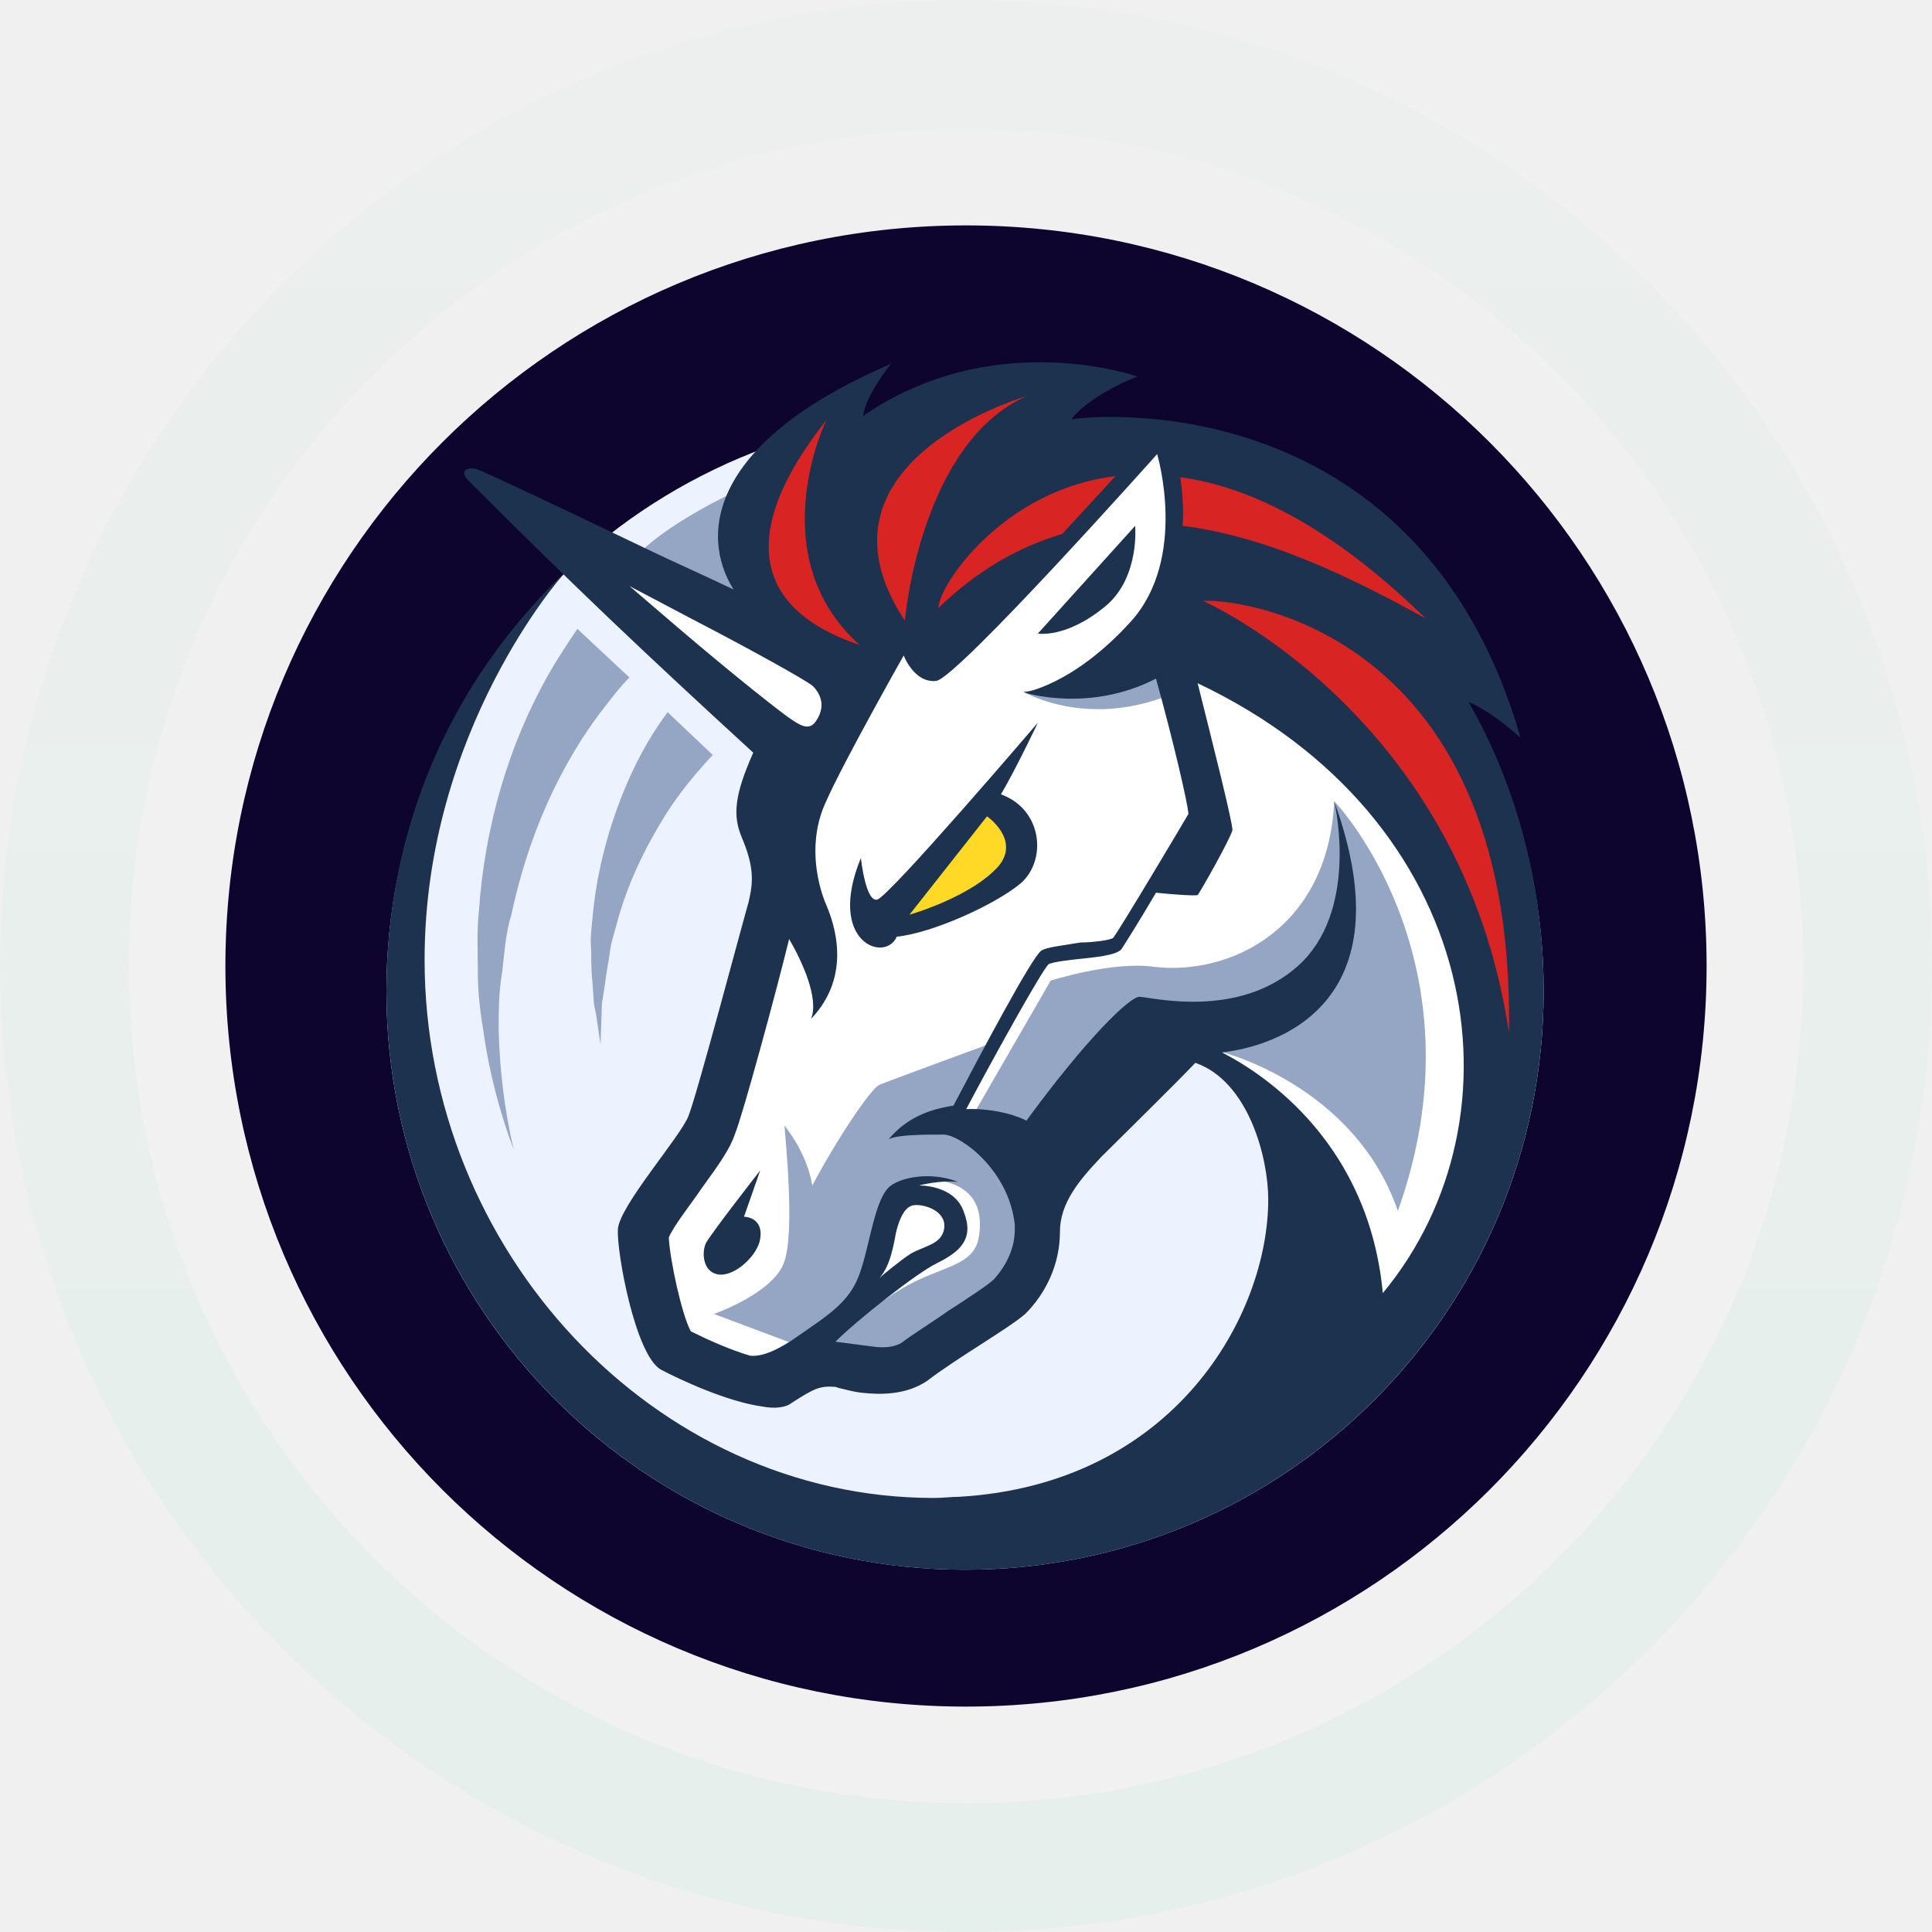
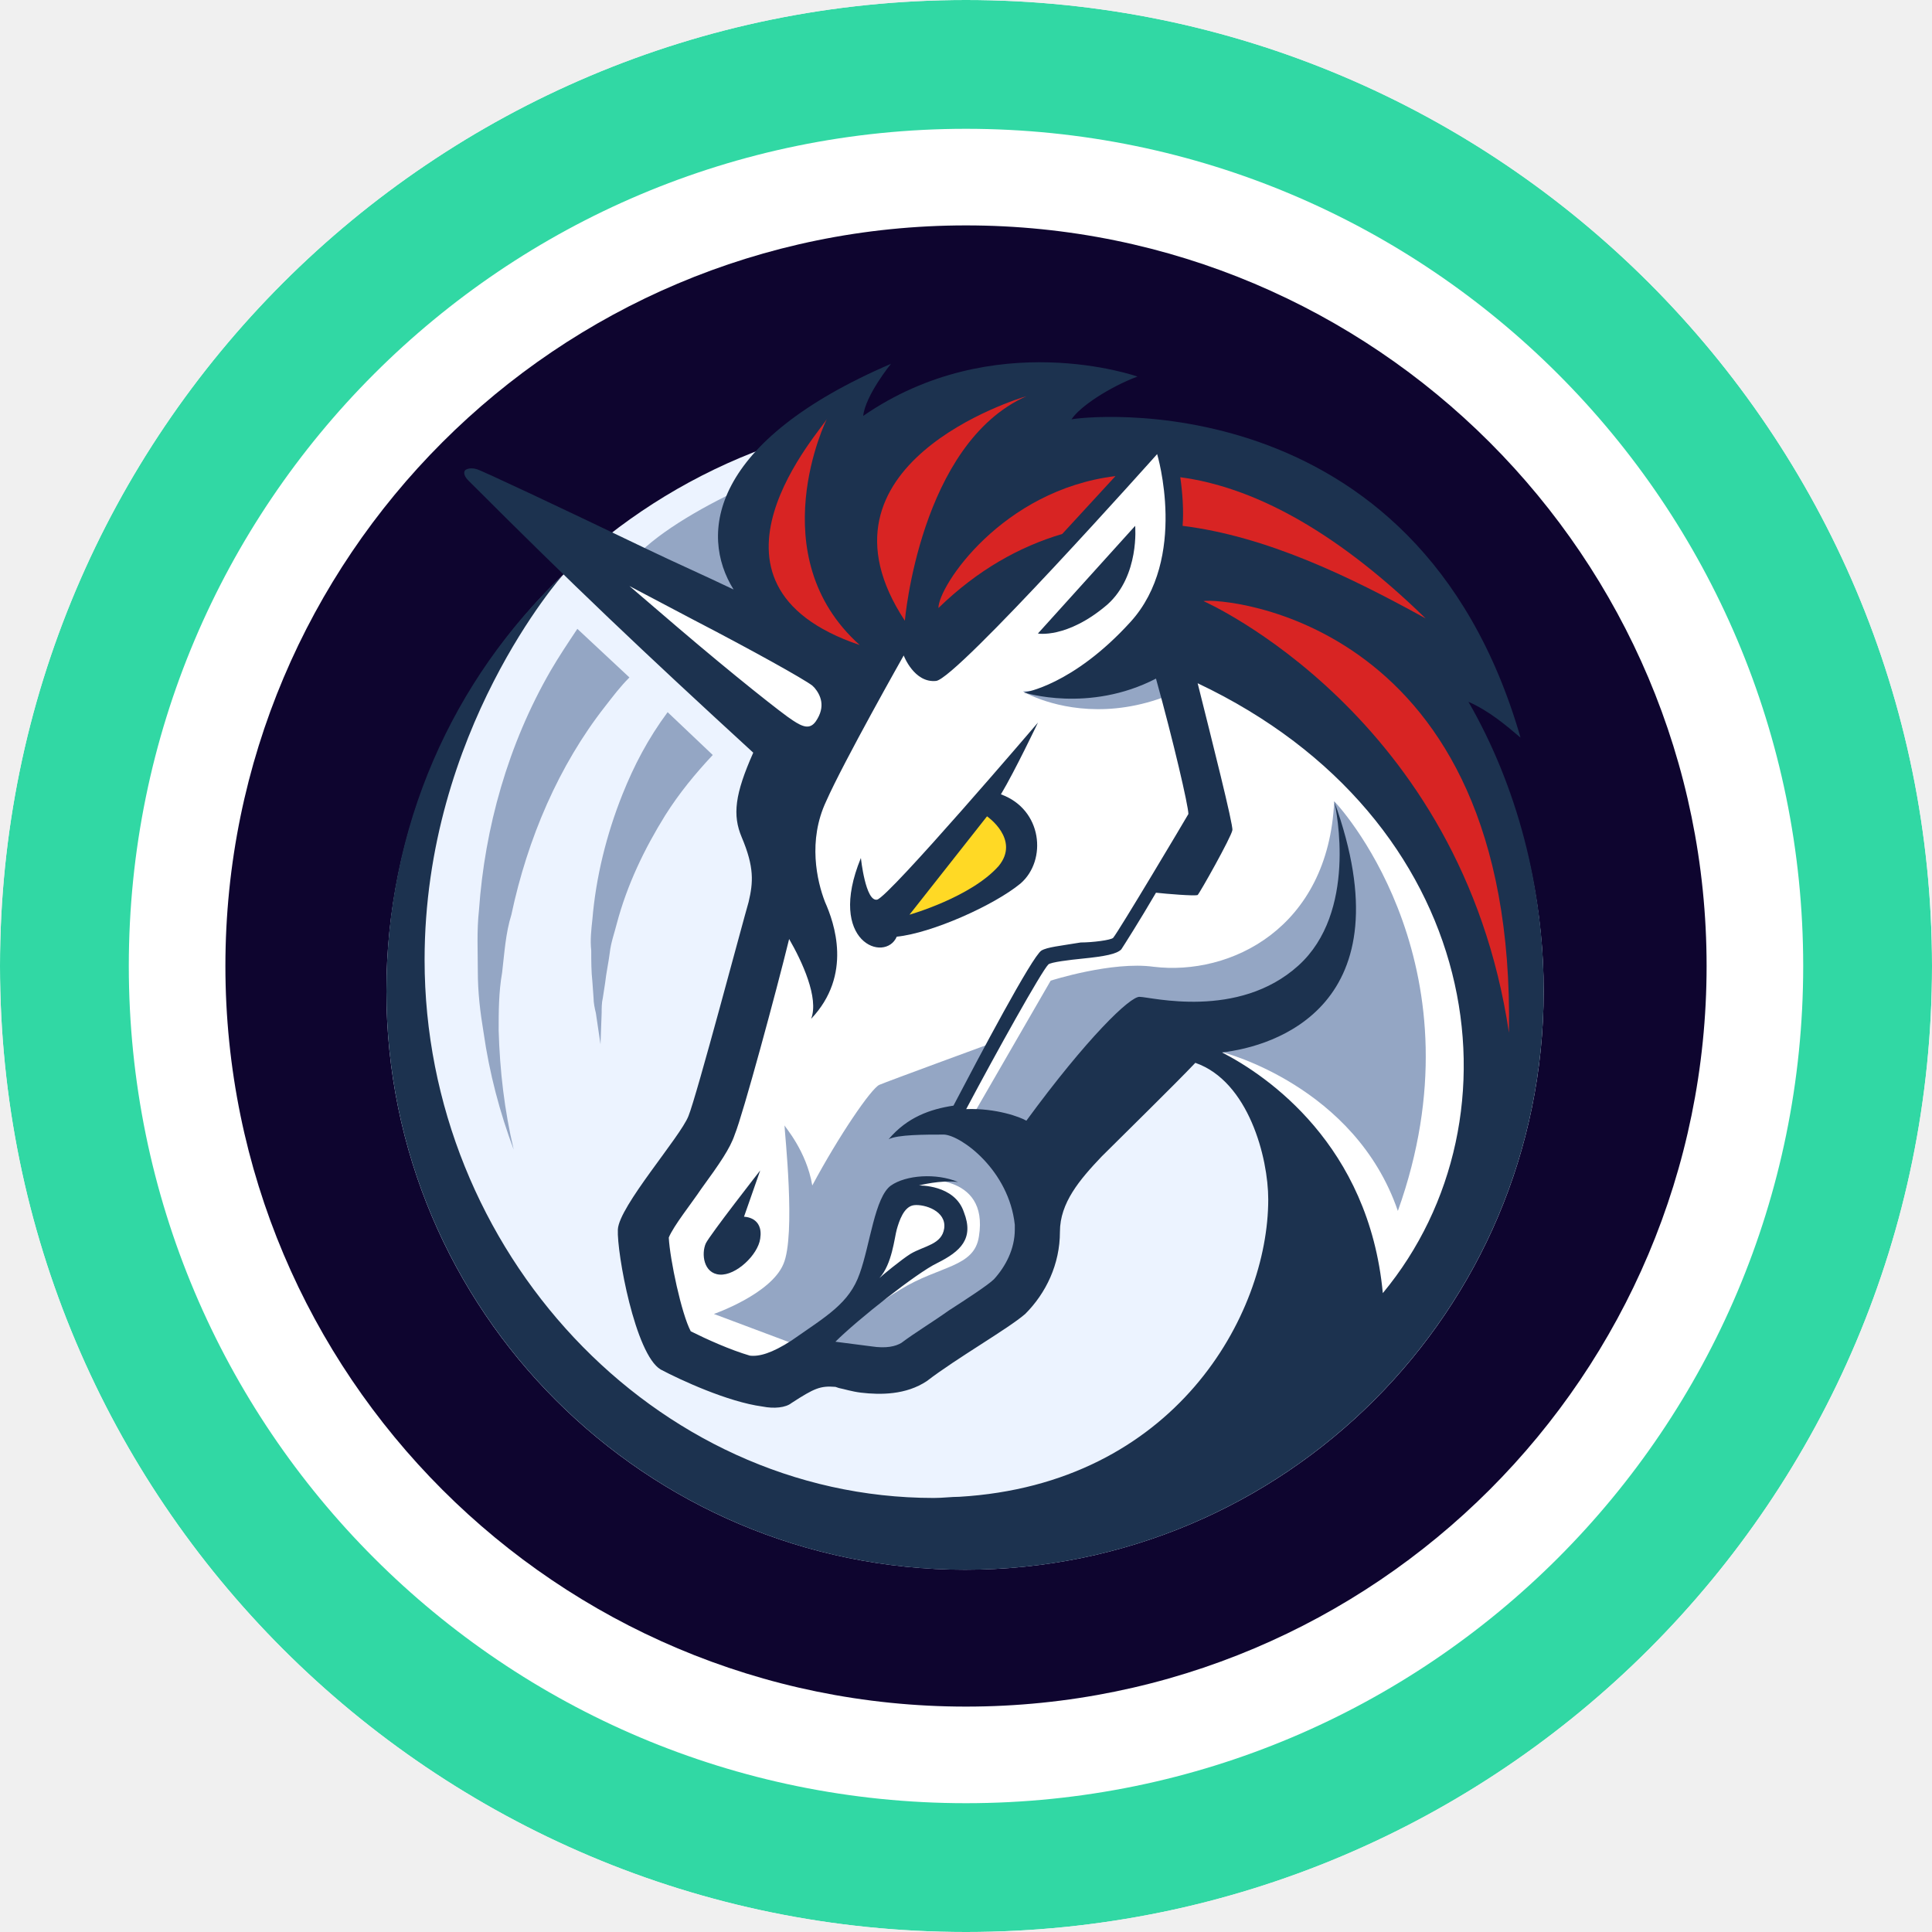
<svg xmlns="http://www.w3.org/2000/svg" width="480" height="480" viewBox="0 0 480 480" fill="none">
-   <mask id="mask0" maskUnits="userSpaceOnUse" x="0" y="0" width="480" height="480">
+   <mask id="mask0" mask-type="alpha" maskUnits="userSpaceOnUse" x="0" y="0" width="480" height="480">
    <circle cx="240" cy="240" r="240" fill="url(#paint0_linear)" />
  </mask>
  <g mask="url(#mask0)">
    <circle cx="240" cy="240" r="240" fill="#31D8A4" />
-     <circle cx="240" cy="240" r="208" fill="#fff" />
+     <circle cx="240" cy="240" r="208" fill="white" />
  </g>
  <circle cx="240" cy="240" r="184" fill="#0E052F" />
-   <path d="M239.761 389.991c79.397 0 143.76-64.365 143.76-143.761 0-79.397-64.363-143.761-143.76-143.761C160.364 102.469 96 166.833 96 246.23c0 79.396 64.364 143.761 143.761 143.761z" fill="#ECF3FF" />
-   <path d="M200.945 158.545l-50.316-20.127v7.188l43.128 38.816-2.875 40.253-12.939 54.629-17.251 24.439 4.313 34.503 21.564 2.875 17.251-2.875 17.251 2.875 30.19-18.689 5.751-30.189 35.94-34.503 15.814 11.5 15.813 23.003v46.003l21.565-5.751 21.564-47.441 5.75-60.379-77.63-113.571-12.939-2.875-81.944 50.316z" fill="#fff" />
-   <path d="M124.752 241.629c.575-4.887.863-9.775 2.301-14.375 4.025-18.977 11.788-37.091 23.289-51.754 2.013-2.588 3.738-4.888 6.038-7.189l-12.939-12.076c-2.3 3.451-4.6 6.901-6.613 10.352-10.638 18.401-16.388 39.102-17.826 59.516-.575 5.176-.288 10.351-.288 15.239 0 5.175.575 10.063 1.438 15.239 1.438 10.063 4.025 19.838 7.476 29.039-2.301-9.776-3.451-19.551-3.738-29.614 0-4.601 0-9.489.862-14.377zm58.943-93.147c-7.188-3.451-17.251-8.051-24.439-11.501 6.613-6.326 18.688-12.939 28.752-17.252-7.188 5.751-7.188 17.827-4.313 28.753zm-29.041 48.868c-4.025 10.064-6.612 20.702-7.475 31.053-.288 2.587-.575 5.176-.288 7.763 0 2.588 0 5.175.288 7.763l.288 4.025c0 1.15.287 2.588.575 3.738l1.15 7.763.287-7.763c0-1.15 0-2.588.288-3.738l.575-3.738c.287-2.587.862-5.175 1.15-7.475.287-2.588 1.15-4.888 1.725-7.188 2.588-9.776 6.9-18.689 12.076-27.027 3.45-5.463 7.475-10.351 11.788-14.951l-11.213-10.638c-4.888 6.612-8.338 13.226-11.214 20.413zm166.475-49.165c-15.238-5.463-21.277-3.738-21.277-3.738s-9.488 25.589-45.715 27.315c.287.287 32.777 19.263 66.992-23.577zm10.351 50.891c-1.437 31.628-25.877 43.416-44.853 41.116-10.351-1.438-25.59 3.45-25.59 3.45l-19.264 33.352-6.325 2.301 10.925-20.127s-25.877 9.488-27.889 10.351c-2.013.863-10.064 12.651-16.676 25.014-1.438-8.625-6.901-14.663-6.901-14.951 0 1.438 2.876 27.315-.287 34.503-3.163 7.476-17.252 12.364-17.252 12.364l20.702 7.763 1.437.575 15.527-14.664 5.75-21.852 7.188-5.175s17.826-2.013 15.239 14.088c-1.15 7.763-9.776 7.188-19.552 13.226-5.75 3.45-13.225 8.914-16.963 12.651l10.35 7.476s12.364-2.012 29.902-15.814c17.827-14.376 8.914-29.902 8.914-29.902l29.039-34.79 18.977 1.438s32.777 8.338 43.416 39.39c21.276-59.517-12.939-98.907-15.814-101.783z" fill="#94A6C4" />
-   <path d="M364.833 174.359c5.175 2.3 9.2 5.74 12.938 8.903-25.877-89.707-109.833-79.643-111.558-79.068 2.012-3.163 9.488-8.051 16.389-10.639 0 0-35.653-12.65-68.143 9.776.575-5.175 6.901-12.939 6.901-12.939-44.854 19.275-47.729 42.276-39.104 56.067-7.187-3.45-14.376-6.613-21.564-10.063-22.139-10.638-41.115-19.551-42.265-19.839-2.013-.575-2.876.288-2.876.288s-.862.862.863 2.587c26.164 26.165 42.841 41.989 70.73 67.568-4.6 10.35-5.175 15.526-2.875 20.989 3.163 7.475 2.875 11.213 1.725 16.101-1.437 4.888-12.938 48.304-14.951 53.192-2.013 5.175-17.251 22.426-17.538 28.177-.288 5.75 4.312 31.052 10.637 34.79 4.888 2.587 16.677 8.05 25.302 9.201 2.876.575 5.751.287 7.189-.863 5.75-3.738 7.188-4.313 10.925-4.025l.863.287c1.438.288 3.162.863 5.463 1.15 4.888.575 11.213.575 16.389-2.875 7.475-5.75 20.126-12.939 24.439-16.676 5.175-5.176 8.625-12.364 8.625-20.414 0-7.188 4.888-12.939 10.352-18.689 5.175-5.176 18.113-17.827 23.288-23.289 13.226 4.6 18.114 23.576 18.114 33.927 0 28.752-23.289 70.73-76.768 73.893-2.012 0-4.025.288-6.325.288-69.58 0-126.51-61.53-126.51-133.698 0-56.929 34.206-95.48 34.494-95.767C112.379 168.863 96 205.401 96 246.229 96 325.585 160.405 390 239.761 390s143.76-64.415 143.76-143.771c0-25.877-6.612-50.881-18.688-71.87zm-196.378-18.411l-12.076-10.351c5.464 2.875 10.926 5.75 15.814 8.338 14.951 7.763 27.315 14.663 29.615 16.389l.575.575c1.438 1.725 2.875 4.6.287 8.338-1.437 2.012-3.162 1.437-5.75-.288-2.3-1.437-14.664-11.213-28.465-23.001zm83.67 149.511c0 4.888-2.301 9.201-5.176 12.363-1.438 1.438-7.188 5.176-11.213 7.763-4.026 2.876-8.339 5.463-11.789 8.051-1.437.862-3.738 1.437-7.476.862l-8.913-1.15c5.463-5.462 20.414-17.251 25.302-19.551 5.751-2.875 9.201-6.038 6.614-12.651-2.301-6.9-11.214-6.613-11.214-6.613s5.463-1.438 9.776-.862c-5.463-2.301-12.939-1.726-16.676.862-4.026 2.875-5.176 14.663-7.763 21.852-2.588 7.475-8.339 10.638-16.964 16.676-4.888 3.163-8.051 4.025-10.351 3.738-4.888-1.438-10.638-4.026-14.664-6.039-2.3-4.312-5.175-17.826-5.462-23.289 1.149-2.875 5.75-8.625 8.05-12.076 4.6-6.325 7.188-10.063 8.338-13.513 2.013-4.888 10.351-35.653 13.514-48.591 3.162 5.463 7.475 14.663 5.463 19.839 10.35-10.926 5.75-23.864 3.45-29.04-2.013-5.176-4.313-15.238.287-25.014 4.313-9.776 19.264-36.228 19.264-36.228s2.588 6.901 8.051 6.326c5.175-.576 54.916-56.355 54.916-56.355s7.764 25.877-6.613 41.691c-14.376 15.814-26.452 17.538-26.452 17.538s16.102 5.176 32.778-3.45c4.313 15.526 8.051 31.628 8.051 33.64-1.151 2.013-17.252 29.04-18.69 30.765-.575.576-5.175 1.151-8.05 1.151-5.176.862-8.338 1.149-9.776 2.012-2.3 1.438-15.526 26.452-21.852 38.528-5.75.862-11.5 2.875-16.101 8.338 2.301-1.15 8.914-1.15 13.802-1.15 4.312.287 16.1 8.913 17.539 22.426v1.151zm-33.641 12.075c3.163-3.45 3.738-10.063 4.313-12.075.575-2.013 1.725-5.751 4.313-6.038 2.588-.288 8.051 1.437 7.476 5.75-.576 4.025-4.888 4.313-8.338 6.326-2.301 1.437-7.189 5.462-7.764 6.037zm125.072 3.738c-3.45-36.802-28.752-54.054-39.965-59.804 12.938-1.438 46.291-11.501 27.889-62.392.575 2.3 5.751 27.602-8.913 40.828-14.951 13.513-36.803 7.763-39.39 7.763-2.301-.288-13.226 10.35-28.178 30.765-1.437-.863-7.475-3.163-14.951-2.876 7.476-14.088 18.689-34.215 20.415-35.94.575-.575 5.462-1.15 8.338-1.437 5.75-.575 8.625-1.15 9.775-2.301.575-.862 4.601-7.188 8.626-14.088 2.588.287 9.488.862 10.35.575.576-.575 8.339-14.376 8.626-16.102.288-1.149-5.175-22.713-8.626-36.514 71.019 33.64 82.232 107.82 46.004 151.523z" fill="#1C324F" />
-   <path d="M275.126 150.197c8.051-7.188 6.901-19.551 6.901-19.551l-24.152 26.739c-.288 0 7.188 1.437 17.251-7.188zm-90.281 152.099l4.025-11.501s-12.363 15.814-13.514 18.114c-1.15 2.588-.575 7.476 3.451 7.763 4.025.288 9.488-4.888 10.063-8.913.863-5.463-4.025-5.463-4.025-5.463zm37.953-69.58c8.625-.862 24.151-7.763 30.765-13.226 6.612-5.751 5.462-18.402-4.888-22.139 3.45-5.751 9.2-17.827 9.2-17.827s-37.09 43.416-39.966 43.992c-2.874.575-4.025-10.352-4.025-10.352-8.625 20.99 6.039 26.165 8.914 19.552z" fill="#1C324F" />
-   <path d="M225.96 227.253l19.264-24.44s8.338 5.751 2.875 12.364c-6.9 7.763-22.139 12.076-22.139 12.076z" fill="#FFD925" />
-   <path d="M277.139 118.282l-13.227 14.376c-10.638 3.163-20.988 8.913-30.765 18.402 0-5.463 15.814-29.328 43.992-32.778zm16.675 12.363c.288-3.738 0-8.05-.575-12.076 17.252 2.3 37.666 12.364 60.955 35.078-19.264-10.638-39.678-20.414-60.38-23.002zm5.176 18.689s64.117 28.178 75.906 107.246c1.725-102.933-71.306-108.108-75.906-107.246zm-93.444-45.429c-.863 2.3-37.091 41.116 8.051 56.355-24.728-22.14-8.339-56.067-8.051-56.355zm19.263 50.316s3.738-43.99 30.19-55.779c-2.012.575-55.779 16.964-30.19 55.779z" fill="#D82423" />
+   <path d="M239.761 389.991C319.158 389.991 383.521 325.626 383.521 246.23C383.521 166.833 319.158 102.469 239.761 102.469C160.364 102.469 96 166.833 96 246.23C96 325.626 160.364 389.991 239.761 389.991Z" fill="#ECF3FF" />
+   <path d="M200.945 158.545L150.629 138.418V145.606L193.757 184.422L190.882 224.675L177.943 279.304L160.692 303.743L165.005 338.246L186.569 341.121L203.82 338.246L221.071 341.121L251.261 322.432L257.012 292.243L292.952 257.74L308.766 269.24L324.579 292.243V338.246L346.144 332.495L367.708 285.054L373.458 224.675L295.828 111.104L282.889 108.229L200.945 158.545Z" fill="white" />
+   <path d="M124.752 241.629C125.327 236.742 125.615 231.854 127.053 227.254C131.078 208.277 138.841 190.163 150.342 175.5C152.355 172.912 154.08 170.612 156.38 168.311L143.441 156.235C141.141 159.686 138.841 163.136 136.828 166.587C126.19 184.988 120.44 205.689 119.002 226.103C118.427 231.279 118.714 236.454 118.714 241.342C118.714 246.517 119.289 251.405 120.152 256.581C121.59 266.644 124.177 276.419 127.628 285.62C125.327 275.844 124.177 266.069 123.89 256.006C123.89 251.405 123.89 246.517 124.752 241.629Z" fill="#94A6C4" />
+   <path d="M183.695 148.482C176.507 145.031 166.444 140.431 159.256 136.981C165.869 130.655 177.944 124.042 188.008 119.729C180.82 125.48 180.82 137.556 183.695 148.482Z" fill="#94A6C4" />
+   <path d="M154.654 197.35C150.629 207.414 148.042 218.052 147.179 228.403C146.891 230.99 146.604 233.579 146.891 236.166C146.891 238.754 146.891 241.341 147.179 243.929L147.467 247.954C147.467 249.104 147.754 250.542 148.042 251.692L149.192 259.455L149.479 251.692C149.479 250.542 149.479 249.104 149.767 247.954L150.342 244.216C150.629 241.629 151.204 239.041 151.492 236.741C151.779 234.153 152.642 231.853 153.217 229.553C155.805 219.777 160.117 210.864 165.293 202.526C168.743 197.063 172.768 192.175 177.081 187.575L165.868 176.937C160.98 183.549 157.53 190.163 154.654 197.35Z" fill="#94A6C4" />
+   <path d="M321.129 148.185C305.891 142.722 299.852 144.447 299.852 144.447C299.852 144.447 290.364 170.036 254.137 171.762C254.424 172.049 286.914 191.025 321.129 148.185Z" fill="#94A6C4" />
+   <path d="M331.48 199.076C330.043 230.704 305.603 242.492 286.627 240.192C276.276 238.754 261.037 243.642 261.037 243.642L241.773 276.994L235.448 279.295L246.373 259.168C246.373 259.168 220.496 268.656 218.484 269.519C216.471 270.382 208.42 282.17 201.808 294.533C200.37 285.908 194.907 279.87 194.907 279.582C194.907 281.02 197.783 306.897 194.62 314.085C191.457 321.561 177.368 326.449 177.368 326.449L198.07 334.212L199.507 334.787L215.034 320.123L220.784 298.271L227.972 293.096C227.972 293.096 245.798 291.083 243.211 307.184C242.061 314.947 233.435 314.372 223.659 320.41C217.909 323.86 210.434 329.324 206.696 333.061L217.046 340.537C217.046 340.537 229.41 338.525 246.948 324.723C264.775 310.347 255.862 294.821 255.862 294.821L284.901 260.031L303.878 261.469C303.878 261.469 336.655 269.807 347.294 300.859C368.57 241.342 334.355 201.952 331.48 199.076Z" fill="#94A6C4" />
+   <path d="M364.833 174.359C370.008 176.659 374.033 180.099 377.771 183.262C351.894 93.555 267.938 103.619 266.213 104.194C268.225 101.031 275.701 96.143 282.602 93.555C282.602 93.555 246.949 80.904 214.459 103.331C215.034 98.156 221.36 90.392 221.36 90.392C176.506 109.667 173.631 132.668 182.256 146.459C175.069 143.009 167.88 139.846 160.692 136.396C138.553 125.758 119.577 116.845 118.427 116.557C116.414 115.982 115.551 116.845 115.551 116.845C115.551 116.845 114.689 117.707 116.414 119.432C142.578 145.597 159.255 161.421 187.144 187C182.544 197.35 181.969 202.526 184.269 207.989C187.432 215.464 187.144 219.202 185.994 224.09C184.557 228.978 173.056 272.394 171.043 277.282C169.03 282.457 153.792 299.708 153.505 305.459C153.217 311.209 157.817 336.511 164.142 340.249C169.03 342.836 180.819 348.299 189.444 349.45C192.32 350.025 195.195 349.737 196.633 348.587C202.383 344.849 203.821 344.274 207.558 344.562L208.421 344.849C209.859 345.137 211.583 345.712 213.884 345.999C218.772 346.574 225.097 346.574 230.273 343.124C237.748 337.374 250.399 330.185 254.712 326.448C259.887 321.272 263.337 314.084 263.337 306.034C263.337 298.846 268.225 293.095 273.689 287.345C278.864 282.169 291.802 269.518 296.977 264.056C310.203 268.656 315.091 287.632 315.091 297.983C315.091 326.735 291.802 368.713 238.323 371.876C236.311 371.876 234.298 372.164 231.998 372.164C162.418 372.164 105.488 310.634 105.488 238.466C105.488 181.537 139.694 142.986 139.982 142.699C112.379 168.863 96 205.401 96 246.229C96 325.585 160.405 390 239.761 390C319.117 390 383.521 325.585 383.521 246.229C383.521 220.352 376.909 195.348 364.833 174.359ZM168.455 155.948C164.43 152.497 160.405 149.047 156.379 145.597C161.843 148.472 167.305 151.347 172.193 153.935C187.144 161.698 199.508 168.598 201.808 170.324C201.808 170.324 202.095 170.611 202.383 170.899C203.821 172.624 205.258 175.499 202.67 179.237C201.233 181.249 199.508 180.674 196.92 178.949C194.62 177.512 182.256 167.736 168.455 155.948ZM252.125 305.459C252.125 310.347 249.824 314.66 246.949 317.822C245.511 319.26 239.761 322.998 235.736 325.585C231.71 328.461 227.397 331.048 223.947 333.636C222.51 334.498 220.209 335.073 216.471 334.498L207.558 333.348C213.021 327.886 227.972 316.097 232.86 313.797C238.611 310.922 242.061 307.759 239.474 301.146C237.173 294.246 228.26 294.533 228.26 294.533C228.26 294.533 233.723 293.095 238.036 293.671C232.573 291.37 225.097 291.945 221.36 294.533C217.334 297.408 216.184 309.196 213.597 316.385C211.009 323.86 205.258 327.023 196.633 333.061C191.745 336.224 188.582 337.086 186.282 336.799C181.394 335.361 175.644 332.773 171.618 330.76C169.318 326.448 166.443 312.934 166.156 307.471C167.305 304.596 171.906 298.846 174.206 295.395C178.806 289.07 181.394 285.332 182.544 281.882C184.557 276.994 192.895 246.229 196.058 233.291C199.22 238.754 203.533 247.954 201.521 253.13C211.871 242.204 207.271 229.266 204.971 224.09C202.958 218.914 200.658 208.852 205.258 199.076C209.571 189.3 224.522 162.848 224.522 162.848C224.522 162.848 227.11 169.749 232.573 169.174C237.748 168.598 287.489 112.819 287.489 112.819C287.489 112.819 295.253 138.696 280.876 154.51C266.5 170.324 254.424 172.048 254.424 172.048C254.424 172.048 270.526 177.224 287.202 168.598C291.515 184.124 295.253 200.226 295.253 202.238C294.102 204.251 278.001 231.278 276.563 233.003C275.988 233.579 271.388 234.154 268.513 234.154C263.337 235.016 260.175 235.303 258.737 236.166C256.437 237.604 243.211 262.618 236.885 274.694C231.135 275.556 225.385 277.569 220.784 283.032C223.085 281.882 229.698 281.882 234.586 281.882C238.898 282.169 250.686 290.795 252.125 304.308C252.125 305.171 252.125 305.171 252.125 305.459ZM218.484 317.534C221.647 314.084 222.222 307.471 222.797 305.459C223.372 303.446 224.522 299.708 227.11 299.421C229.698 299.133 235.161 300.858 234.586 305.171C234.01 309.196 229.698 309.484 226.248 311.497C223.947 312.934 219.059 316.959 218.484 317.534ZM343.556 321.272C340.106 284.47 314.804 267.218 303.591 261.468C316.529 260.03 349.882 249.967 331.48 199.076C332.055 201.376 337.231 226.678 322.567 239.904C307.616 253.417 285.764 247.667 283.177 247.667C280.876 247.379 269.951 258.017 254.999 278.432C253.562 277.569 247.524 275.269 240.048 275.556C247.524 261.468 258.737 241.341 260.463 239.616C261.038 239.041 265.925 238.466 268.801 238.179C274.551 237.604 277.426 237.029 278.576 235.878C279.151 235.016 283.177 228.69 287.202 221.79C289.79 222.077 296.69 222.652 297.552 222.365C298.128 221.79 305.891 207.989 306.178 206.263C306.466 205.114 301.003 183.55 297.552 169.749C368.571 203.389 379.784 277.569 343.556 321.272Z" fill="#1C324F" />
+   <path d="M275.126 150.197C283.177 143.009 282.027 130.646 282.027 130.646L257.875 157.385C257.587 157.385 265.063 158.822 275.126 150.197Z" fill="#1C324F" />
+   <path d="M184.845 302.296L188.87 290.795C188.87 290.795 176.507 306.609 175.356 308.909C174.206 311.497 174.781 316.385 178.807 316.672C182.832 316.96 188.295 311.784 188.87 307.759C189.733 302.296 184.845 302.296 184.845 302.296Z" fill="#1C324F" />
+   <path d="M222.798 232.716C231.423 231.854 246.949 224.953 253.563 219.49C260.175 213.739 259.025 201.088 248.675 197.351C252.125 191.6 257.875 179.524 257.875 179.524C257.875 179.524 220.785 222.94 217.909 223.516C215.035 224.091 213.884 213.164 213.884 213.164C205.259 234.154 219.923 239.329 222.798 232.716Z" fill="#1C324F" />
+   <path d="M225.96 227.253L245.224 202.813C245.224 202.813 253.562 208.564 248.099 215.177C241.199 222.94 225.96 227.253 225.96 227.253Z" fill="#FFD925" />
+   <path d="M277.139 118.282L263.912 132.658C253.274 135.821 242.924 141.571 233.147 151.06C233.147 145.597 248.961 121.732 277.139 118.282Z" fill="#D82423" />
+   <path d="M293.814 130.645C294.102 126.907 293.814 122.595 293.239 118.569C310.491 120.869 330.905 130.933 354.194 153.647C334.93 143.009 314.516 133.233 293.814 130.645Z" fill="#D82423" />
+   <path d="M298.99 149.334C298.99 149.334 363.107 177.512 374.896 256.58C376.621 153.647 303.59 148.472 298.99 149.334Z" fill="#D82423" />
+   <path d="M205.546 103.905C204.683 106.205 168.455 145.021 213.597 160.26C188.869 138.12 205.258 104.193 205.546 103.905Z" fill="#D82423" />
+   <path d="M224.809 154.221C224.809 154.221 228.547 110.231 254.999 98.442C252.987 99.017 199.22 115.406 224.809 154.221Z" fill="#D82423" />
  <defs>
    <linearGradient id="paint0_linear" x1="240" y1="0" x2="240" y2="701.818" gradientUnits="userSpaceOnUse">
      <stop stop-color="#08021E" />
      <stop offset="1" stop-color="#1F0777" />
    </linearGradient>
  </defs>
</svg>
